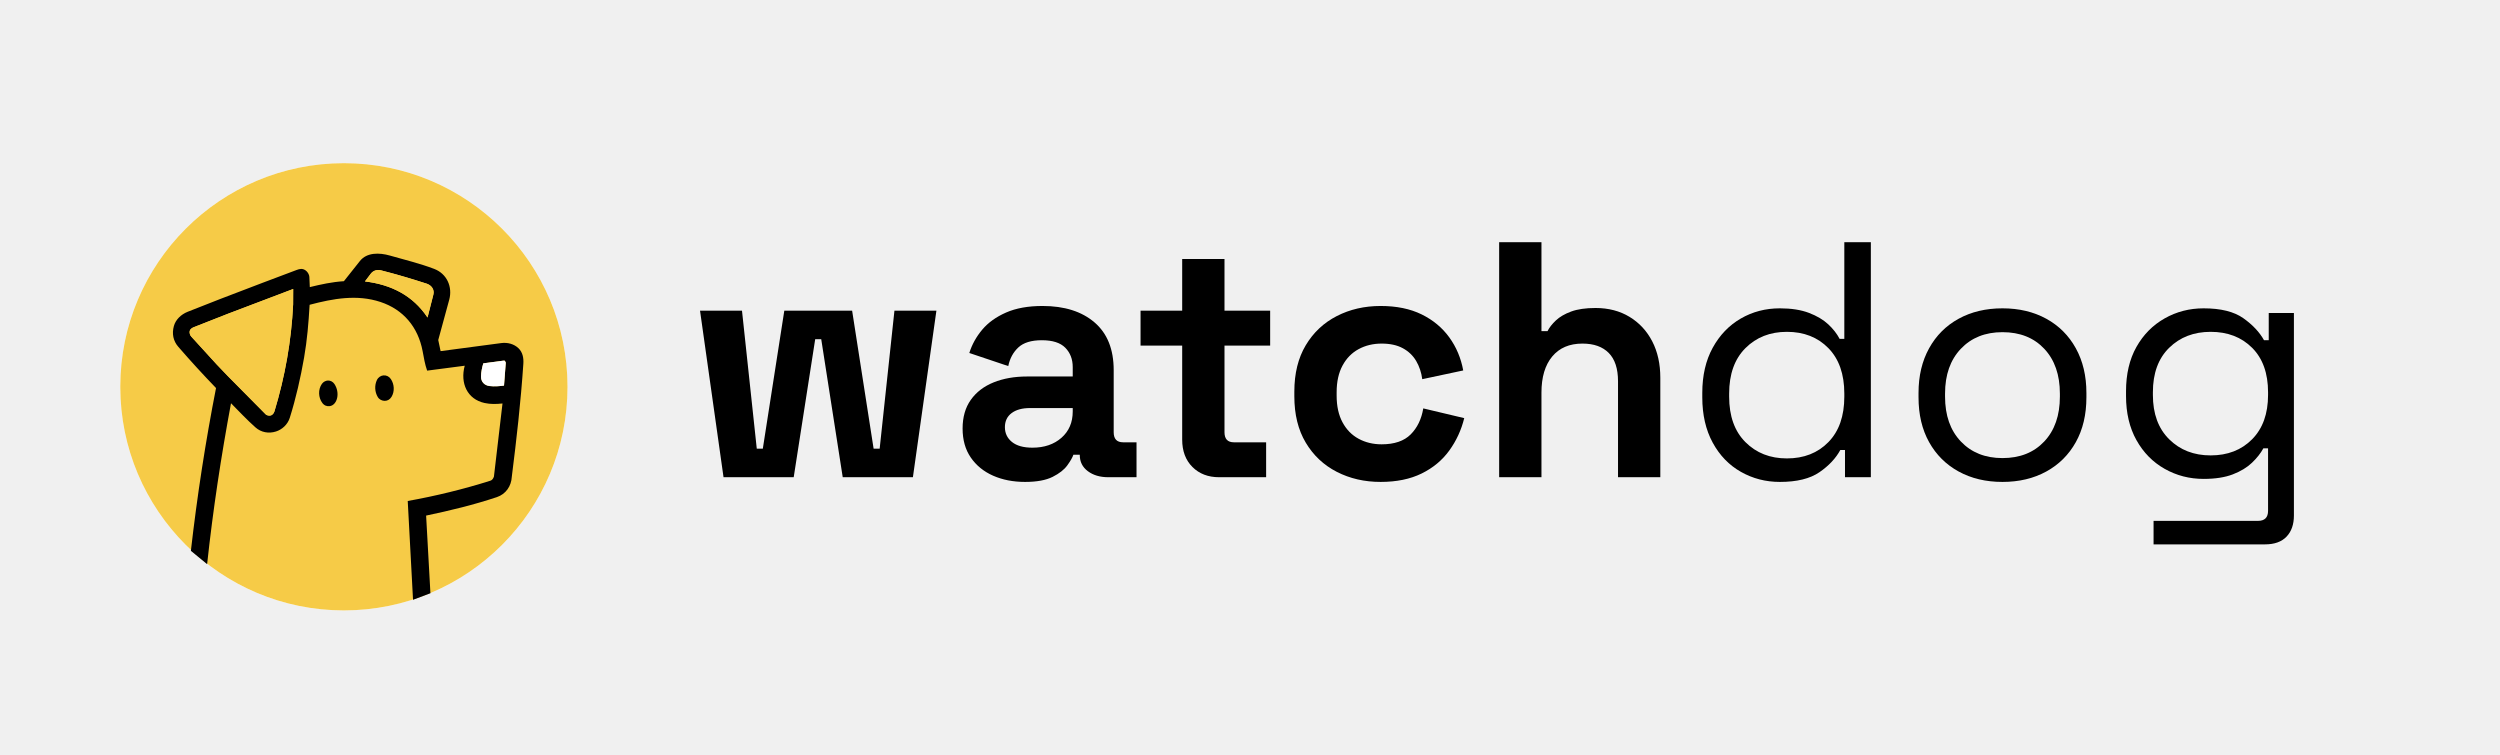
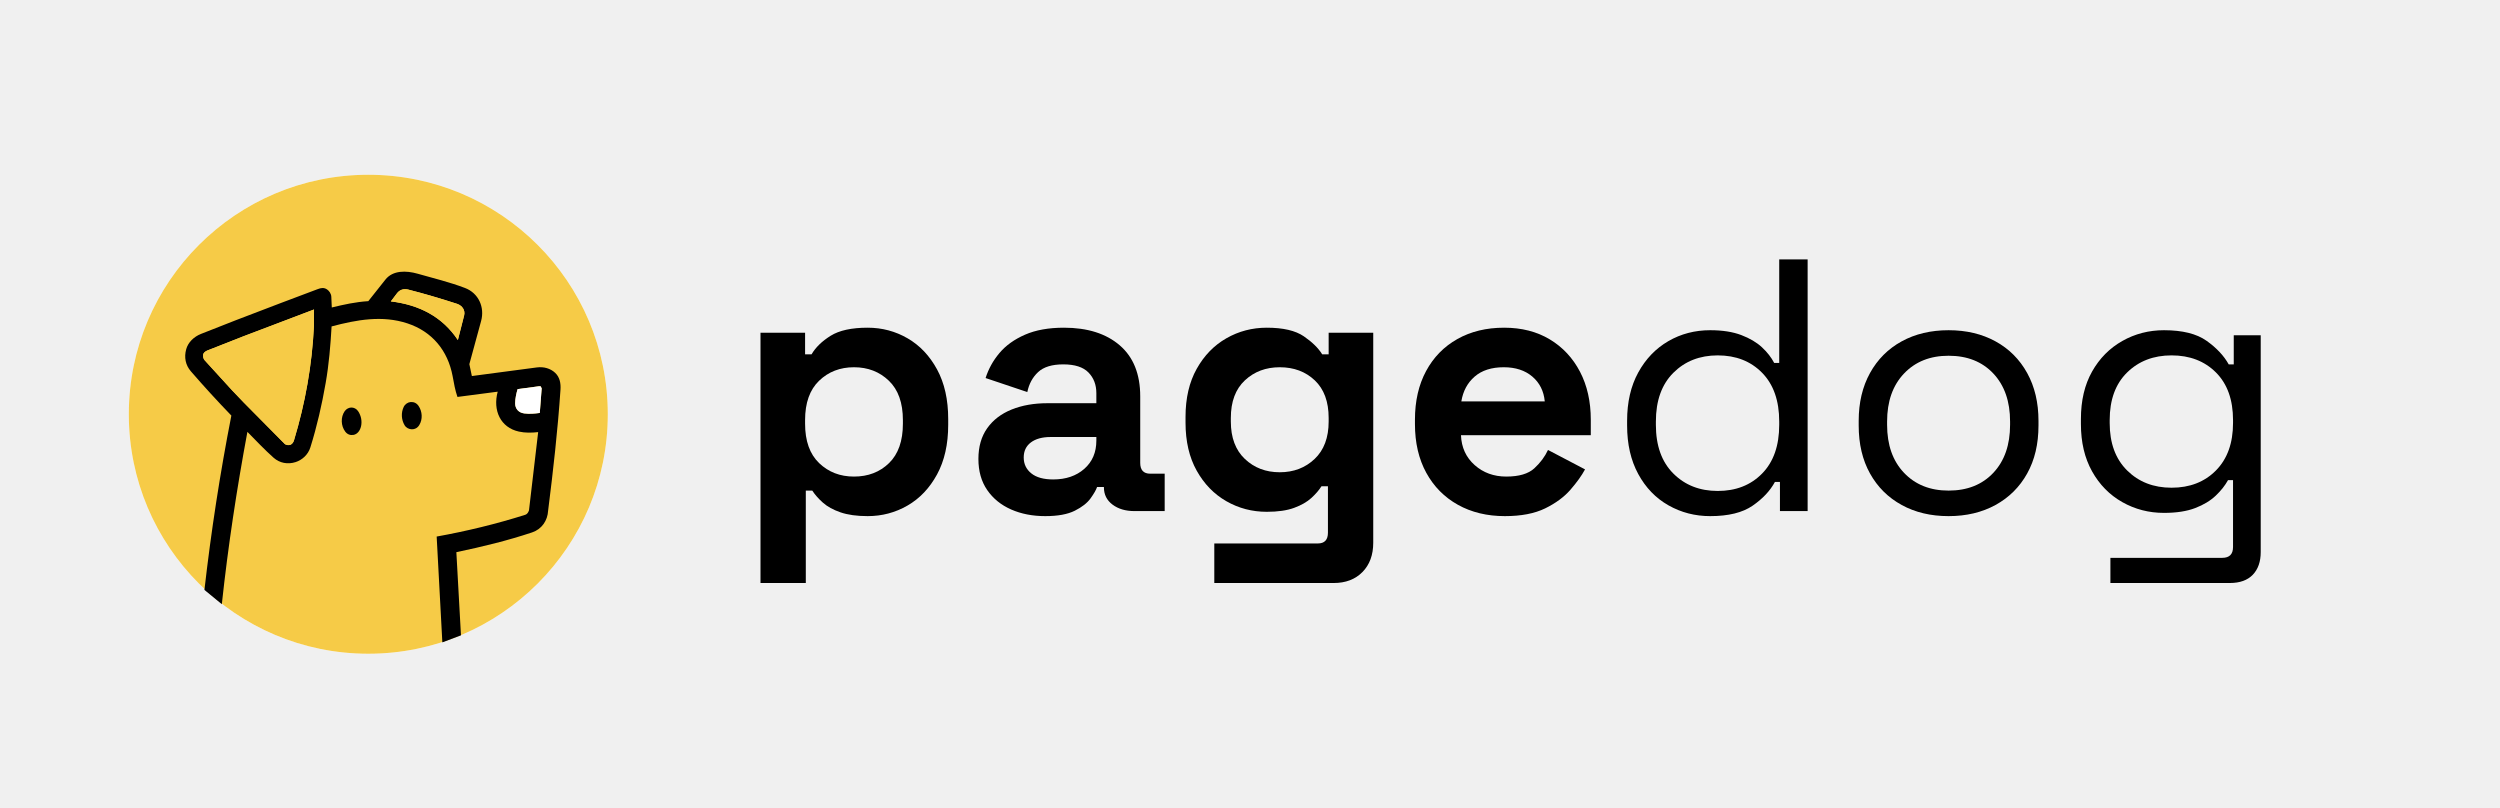
- <svg xmlns="http://www.w3.org/2000/svg" id="Layer_1" version="1.1" viewBox="0 0 6471.688 1952.471">
+ <svg xmlns="http://www.w3.org/2000/svg" id="Layer_1" version="1.1" viewBox="0 0 6042.832 1952.471">
  <defs>
    <style>
      .st0 {
        fill: #f6cb47;
      }

      .st1 {
        fill: #fff;
      }
    </style>
  </defs>
  <g>
    <g>
      <circle class="st1" cx="890.237" cy="1001.287" r="578.867" />
      <circle class="st0" cx="890.237" cy="1001.287" r="578.867" />
    </g>
    <g>
      <path d="M1105.729,959.446c-5.757-16.326-8.47-33.18-11.732-50.522-11.593-61.645-49.43-107.538-109.163-127.274-60.691-20.053-122.497-8.793-183.338,7.353-2.715,46.645-6.341,91.158-14.315,136.752-9.291,53.123-20.989,104.591-36.942,155.534-5.729,18.295-20.471,30.782-35.747,35.667-18.961,6.063-38.553,2.418-53.13-10.544-22.071-19.626-41.808-40.704-63.363-62.536-25.73,138.382-46.58,275.141-61.833,416.557l-42.036-34.538c16.206-142.031,37.802-282.006,65.091-421.4-33.932-35.165-66.21-70.432-97.844-106.965-12.981-14.991-16.797-33.738-11.232-53.646,4.516-16.156,18.187-29.897,35.914-36.864l84.126-33.065,108.117-41.319,89.577-33.756c7.768-2.927,14.925-4.427,22.485.597,5.141,3.416,10.153,10.064,10.495,17.994l1.112,25.757c29.269-7.12,57.751-13.411,88.271-15.296l41.48-52.26c17.85-22.488,50.033-21.981,77.57-14.125,38.661,11.03,77.285,20.333,114.557,34.487,33.241,12.623,48.043,46.859,39.062,79.817l-28.43,104.326,6.085,28.77,157.101-20.832c16.512-2.19,33.084,2.354,44.529,13.382,10.859,10.464,13.596,25.02,12.567,40.318-6.603,98.227-17.565,194.712-29.886,292.482-1.276,24.073-15.344,44.805-38.662,52.586-59.808,19.958-120.327,34.626-183.132,47.8l11.141,200.994-45.025,17.027-13.711-255.77c73.071-13.207,143.802-30.406,214.173-52.599,4.713-1.486,7.358-6.118,8.958-10.624l22.191-189.239c-16.054,1.71-31.013,2.112-46.438-1.249-44.874-9.778-63.591-51.457-51.346-96.498l-97.299,12.723ZM1106.731,821.943l15.104-59.325c3.212-12.615-4.282-23.532-16.399-27.986-39.434-12.782-78.647-24.469-118.757-34.693-11.218-2.859-20.811.661-27.137,9.022l-14.809,19.572c67.751,8.179,124.021,36.335,161.999,93.409ZM589.521,973.303l98.245,99.255c3.508,3.544,10.862,4.051,14.279,2.509,3.793-1.711,6.992-5.479,8.527-10.547,27.247-89.934,43.713-182.463,48.252-276.509l.186-39.947-169.081,64.205-88.502,34.8c-4.909,1.93-9.65,5.777-10.369,9.857-.872,4.947.566,10.525,3.913,14.193l65.702,71.983,28.847,30.199ZM1267.226,999.309c12.772,1.58,25.329.48,37.501-1.183l4.565-59.325-2.159-4.549c-.4-.842-3.863-.66-4.79-.536l-51.243,6.875c-3.119,10.543-5.788,22.601-5.901,34.189-.128,13.173,8.423,22.846,22.026,24.529Z" />
      <path d="M1013.463,1027.411c-4.496,7.307-11.23,10.466-18.054,10.261-6.573-.197-13.585-3.363-17.468-9.862-7.916-13.248-8.811-30.196-2.201-44.087,3.384-7.112,10.346-11.441,16.801-11.939,7.78-.601,14.58,2.573,19.273,9.517,8.901,13.172,10.304,32.043,1.649,46.109Z" />
      <path d="M865.593,993.858c15.497,22.985,7.499,54.273-11.451,57.4-7.609,1.256-14.65-1.368-19.605-7.935-10.61-14.062-11.455-35.098-1.263-49.6,3.817-5.432,10.129-8.477,15.597-8.662,6.424-.217,12.795,2.973,16.722,8.797Z" />
      <path class="st0" d="M589.521,973.303l-28.847-30.199-65.702-71.983c-3.348-3.668-4.785-9.246-3.913-14.193.719-4.08,5.46-7.927,10.369-9.857l88.502-34.8,169.081-64.205-.186,39.947c-4.539,94.047-21.006,186.575-48.252,276.509-1.535,5.068-4.734,8.836-8.527,10.547-3.417,1.541-10.771,1.035-14.279-2.509l-98.245-99.255Z" />
      <path class="st0" d="M1106.731,821.943c-37.977-57.075-94.248-85.231-161.999-93.409l14.809-19.572c6.326-8.361,15.919-11.881,27.137-9.022,40.11,10.223,79.323,21.91,118.757,34.693,12.117,4.454,19.611,15.372,16.399,27.986l-15.104,59.325Z" />
      <path class="st1" d="M1267.226,999.309c-13.603-1.683-22.154-11.356-22.026-24.529.113-11.588,2.781-23.646,5.901-34.189l51.243-6.875c.927-.124,4.39-.307,4.79.536l2.159,4.549-4.565,59.325c-12.172,1.663-24.729,2.763-37.501,1.183Z" />
    </g>
  </g>
  <g>
-     <path d="M1872.986,1235.374l-60.844-431.121h108.649l38.245,357.239h15.646l55.628-357.239h175.577l55.629,357.239h15.646l38.244-357.239h108.649l-60.844,431.121h-181.661l-55.629-357.239h-15.646l-55.628,357.239h-181.662Z" />
-     <path d="M2653.52,1247.543c-30.721,0-58.235-5.365-82.573-16.08-24.337-10.716-43.609-26.361-57.802-46.937-14.205-20.562-21.295-45.633-21.295-75.186s7.09-54.325,21.295-74.316c14.192-19.992,33.899-35.053,59.105-45.198,25.207-10.132,54.026-15.211,86.485-15.211h118.21v-24.337c0-20.277-6.383-36.941-19.122-49.979-12.753-13.038-33.029-19.557-60.844-19.557-27.244,0-47.521,6.234-60.844,18.688-13.337,12.468-22.028,28.548-26.075,48.24l-100.827-33.898c6.954-22.015,18.104-42.156,33.464-60.409,15.347-18.253,35.923-33.029,61.713-44.329,25.777-11.3,57.218-16.949,94.308-16.949,56.783,0,101.696,14.206,134.726,42.59,33.029,28.398,49.544,69.536,49.544,123.426v160.801c0,17.384,8.108,26.076,24.337,26.076h34.769v90.396h-73.013c-21.444,0-39.113-5.216-53.021-15.646-13.907-10.431-20.861-24.338-20.861-41.722v-.869h-16.515c-2.322,6.953-7.537,16.08-15.646,27.38-8.121,11.3-20.86,21.295-38.244,29.987-17.384,8.691-41.151,13.038-71.274,13.038ZM2672.643,1158.884c30.707,0,55.764-8.542,75.185-25.641,19.408-17.085,29.118-39.833,29.118-68.232v-8.692h-110.388c-20.29,0-36.221,4.346-47.806,13.038-11.599,8.692-17.384,20.861-17.384,36.506s6.084,28.398,18.253,38.244c12.169,9.86,29.838,14.776,53.021,14.776Z" />
-     <path d="M3155.907,1235.374c-28.397,0-51.432-8.828-69.101-26.511-17.683-17.669-26.511-41.287-26.511-70.839v-243.375h-107.78v-90.396h107.78v-133.856h109.519v133.856h118.211v90.396h-118.211v224.252c0,17.384,8.108,26.076,24.338,26.076h83.442v90.396h-121.688Z" />
-     <path d="M3573.994,1247.543c-41.722,0-79.531-8.692-113.43-26.076-33.899-17.384-60.708-42.591-80.401-75.62-19.706-33.03-29.552-73.013-29.552-119.949v-12.168c0-46.937,9.846-86.919,29.552-119.949,19.693-33.03,46.502-58.236,80.401-75.62,33.898-17.384,71.708-26.076,113.43-26.076,41.137,0,76.489,7.252,106.041,21.729,29.553,14.491,53.456,34.333,71.709,59.54s30.272,53.754,36.071,85.616l-106.041,22.599c-2.323-17.384-7.538-33.029-15.646-46.937-8.122-13.907-19.558-24.908-34.334-33.029-14.776-8.108-33.179-12.169-55.193-12.169-22.028,0-41.871,4.781-59.54,14.342-17.683,9.561-31.59,23.767-41.722,42.59-10.145,18.837-15.21,41.871-15.21,69.101v8.692c0,27.244,5.065,50.277,15.21,69.101,10.132,18.837,24.039,33.029,41.722,42.59,17.669,9.562,37.512,14.342,59.54,14.342,33.029,0,58.087-8.542,75.186-25.641,17.085-17.085,27.95-39.548,32.595-67.363l106.041,25.207c-7.537,30.72-20.426,58.67-38.679,83.877s-42.156,45.062-71.709,59.54c-29.552,14.478-64.904,21.73-106.041,21.73Z" />
-     <path d="M3880.818,1235.374v-608.437h109.519v230.336h15.646c4.631-9.262,11.87-18.538,21.729-27.814,9.847-9.262,23.034-16.949,39.549-23.033,16.515-6.084,37.511-9.127,63.017-9.127,33.6,0,63.017,7.687,88.223,23.034,25.207,15.36,44.764,36.506,58.671,63.451,13.907,26.945,20.86,58.386,20.86,94.308v257.282h-109.519v-248.59c0-32.445-7.972-56.783-23.902-73.012-15.944-16.216-38.68-24.337-68.231-24.337-33.614,0-59.689,11.164-78.228,33.464-18.553,22.314-27.814,53.456-27.814,93.438v219.038h-109.519Z" />
-     <path d="M4607.462,1247.543c-36.506,0-70.119-8.692-100.826-26.076-30.721-17.384-55.059-42.591-73.013-75.62-17.968-33.03-26.945-72.144-26.945-117.341v-11.3c0-45.198,8.978-84.162,26.945-116.907,17.954-32.73,42.156-57.937,72.578-75.62,30.422-17.669,64.171-26.511,101.261-26.511,29.553,0,54.61,3.912,75.186,11.734,20.562,7.823,37.226,17.683,49.979,29.553,12.739,11.883,22.599,24.487,29.553,37.81h12.169v-250.328h68.666v608.437h-66.928v-70.405h-12.169c-11.599,21.445-29.553,40.567-53.89,57.367-24.338,16.8-58.535,25.207-102.565,25.207ZM4625.715,1186.699c44.03,0,79.816-14.043,107.346-42.156,27.516-28.099,41.287-67.362,41.287-117.775v-7.823c0-50.413-13.771-89.663-41.287-117.775-27.529-28.1-63.315-42.156-107.346-42.156-43.46,0-79.246,14.057-107.346,42.156-28.112,28.113-42.155,67.362-42.155,117.775v7.823c0,50.413,14.043,89.676,42.155,117.775,28.1,28.113,63.886,42.156,107.346,42.156Z" />
-     <path d="M5183.735,1247.543c-42.89,0-80.699-8.991-113.43-26.945-32.744-17.954-58.236-43.311-76.489-76.055-18.253-32.73-27.38-71.41-27.38-116.037v-11.3c0-44.03,9.127-82.573,27.38-115.603,18.253-33.03,43.745-58.521,76.489-76.489,32.73-17.955,70.54-26.945,113.43-26.945,42.876,0,80.686,8.991,113.43,26.945,32.73,17.968,58.236,43.459,76.489,76.489,18.253,33.029,27.38,71.573,27.38,115.603v11.3c0,44.627-9.127,83.307-27.38,116.037-18.253,32.745-43.759,58.101-76.489,76.055-32.744,17.954-70.554,26.945-113.43,26.945ZM5183.735,1185.83c45.198,0,81.27-14.342,108.215-43.025,26.945-28.683,40.417-67.362,40.417-116.037v-7.823c0-48.675-13.472-87.354-40.417-116.037-26.945-28.684-63.017-43.025-108.215-43.025-44.628,0-80.55,14.342-107.78,43.025-27.243,28.683-40.852,67.362-40.852,116.037v7.823c0,48.675,13.608,87.354,40.852,116.037,27.23,28.684,63.152,43.025,107.78,43.025Z" />
-     <path d="M5503.596,1025.028v-12.168c0-44.614,8.978-82.859,26.945-114.734,17.954-31.861,42.292-56.498,73.013-73.881,30.707-17.384,64.32-26.076,100.826-26.076,44.614,0,78.947,8.556,103,25.642,24.038,17.099,41.856,36.071,53.455,56.932h12.169v-70.405h65.189v524.125c0,23.17-6.383,41.423-19.122,54.76-12.753,13.323-31.291,19.991-55.629,19.991h-288.572v-60.844h270.319c17.384,0,26.076-8.691,26.076-26.075v-161.671h-12.169c-6.954,12.753-16.813,25.207-29.553,37.375-12.753,12.169-29.268,22.165-49.544,29.987-20.29,7.823-45.497,11.734-75.62,11.734-36.506,0-70.119-8.692-100.826-26.076-30.721-17.384-55.059-42.156-73.013-74.316-17.968-32.16-26.945-70.255-26.945-114.299ZM5722.633,1178.876c44.03,0,79.816-13.907,107.346-41.721,27.516-27.814,41.287-66.059,41.287-114.734v-6.954c0-49.245-13.771-87.639-41.287-115.168-27.529-27.515-63.315-41.287-107.346-41.287-43.46,0-79.246,13.771-107.346,41.287-28.112,27.529-42.155,65.923-42.155,115.168v6.954c0,48.675,14.043,86.919,42.155,114.734,28.1,27.814,63.886,41.721,107.346,41.721Z" />
+     <path d="M1838.219,1409.213v-604.96h107.78v52.152h15.646c9.846-16.8,25.206-31.726,46.067-44.764,20.86-13.038,50.698-19.557,89.526-19.557,34.769,0,66.929,8.556,96.48,25.641,29.553,17.099,53.307,42.156,71.274,75.185,17.954,33.03,26.945,73.013,26.945,119.949v13.907c0,46.936-8.991,86.919-26.945,119.949-17.968,33.029-41.722,58.101-71.274,75.186-29.552,17.085-61.712,25.642-96.48,25.642-26.075,0-47.955-3.043-65.624-9.127-17.683-6.084-31.875-13.907-42.591-23.469-10.729-9.561-19.271-19.258-25.641-29.118h-15.646v223.383h-109.519ZM2064.209,1151.931c34.184,0,62.433-10.865,84.747-32.595,22.3-21.73,33.464-53.456,33.464-95.177v-8.692c0-41.721-11.3-73.447-33.898-95.177-22.6-21.73-50.713-32.595-84.312-32.595-33.613,0-61.713,10.865-84.312,32.595-22.6,21.73-33.898,53.456-33.898,95.177v8.692c0,41.721,11.299,73.447,33.898,95.177,22.599,21.73,50.698,32.595,84.312,32.595Z" />
+     <path d="M2526.607,1247.543c-30.721,0-58.235-5.365-82.573-16.08-24.337-10.716-43.609-26.361-57.802-46.937-14.205-20.562-21.295-45.633-21.295-75.186s7.09-54.325,21.295-74.316c14.192-19.992,33.899-35.053,59.105-45.198,25.207-10.132,54.026-15.211,86.485-15.211h118.21v-24.337c0-20.277-6.383-36.941-19.122-49.979-12.753-13.038-33.029-19.557-60.844-19.557-27.244,0-47.521,6.234-60.844,18.688-13.337,12.468-22.028,28.548-26.075,48.24l-100.827-33.898c6.954-22.015,18.104-42.156,33.464-60.409,15.347-18.253,35.923-33.029,61.713-44.329,25.777-11.3,57.218-16.949,94.308-16.949,56.783,0,101.696,14.206,134.726,42.59,33.029,28.398,49.544,69.536,49.544,123.426v160.801c0,17.384,8.108,26.076,24.337,26.076h34.769v90.396h-73.013c-21.444,0-39.113-5.216-53.021-15.646-13.907-10.431-20.861-24.338-20.861-41.722v-.869h-16.515c-2.322,6.953-7.537,16.08-15.646,27.38-8.121,11.3-20.86,21.295-38.244,29.987-17.384,8.691-41.151,13.038-71.274,13.038ZM2545.73,1158.884c30.707,0,55.764-8.542,75.185-25.641,19.408-17.085,29.118-39.833,29.118-68.232v-8.692h-110.388c-20.29,0-36.221,4.346-47.806,13.038-11.599,8.692-17.384,20.861-17.384,36.506s6.084,28.398,18.253,38.244c12.169,9.86,29.838,14.776,53.021,14.776Z" />
+     <path d="M2865.588,1021.552v-13.907c0-45.198,8.977-83.877,26.944-116.038,17.954-32.16,41.857-56.783,71.709-73.881,29.838-17.085,62.433-25.641,97.784-25.641,39.399,0,69.237,6.954,89.527,20.86,20.276,13.907,35.053,28.398,44.329,43.46h15.646v-52.152h107.779v507.61c0,29.553-8.691,53.156-26.075,70.839-17.384,17.67-40.567,26.511-69.536,26.511h-288.572v-95.611h250.328c16.216,0,24.337-8.692,24.337-26.076v-112.126h-15.646c-5.799,9.276-13.906,18.688-24.337,28.25-10.431,9.561-24.338,17.533-41.722,23.902-17.384,6.384-39.412,9.562-66.059,9.562-35.352,0-67.946-8.543-97.784-25.642-29.852-17.085-53.755-41.721-71.709-73.881-17.968-32.161-26.944-70.839-26.944-116.038ZM3093.316,1141.5c33.6,0,61.713-10.715,84.312-32.16,22.6-21.431,33.899-51.568,33.899-90.396v-8.692c0-39.399-11.164-69.671-33.465-90.831-22.313-21.146-50.562-31.726-84.746-31.726-33.613,0-61.713,10.58-84.312,31.726-22.6,21.159-33.898,51.432-33.898,90.831v8.692c0,38.829,11.299,68.965,33.898,90.396,22.599,21.445,50.698,32.16,84.312,32.16Z" />
+     <path d="M3637.42,1247.543c-42.889,0-80.699-9.127-113.43-27.38-32.744-18.253-58.236-44.031-76.489-77.359-18.253-33.314-27.379-72.578-27.379-117.776v-10.43c0-45.198,8.977-84.448,26.944-117.776,17.954-33.314,43.161-59.105,75.62-77.358,32.445-18.253,70.106-27.379,112.995-27.379,42.292,0,79.097,9.425,110.388,28.249,31.291,18.837,55.629,44.913,73.013,78.228,17.384,33.328,26.076,72.007,26.076,116.038v37.375h-313.779c1.154,29.552,12.168,53.604,33.029,72.143,20.86,18.552,46.353,27.814,76.489,27.814,30.707,0,53.306-6.655,67.797-19.991,14.478-13.323,25.492-28.1,33.029-44.329l89.527,46.937c-8.122,15.075-19.856,31.44-35.203,49.109-15.36,17.684-35.786,32.745-61.277,45.198-25.506,12.454-57.951,18.688-97.351,18.688ZM3532.248,970.269h201.652c-2.322-24.908-12.317-44.899-29.986-59.974-17.684-15.062-40.717-22.599-69.102-22.599-29.553,0-53.021,7.538-70.404,22.599-17.384,15.075-28.113,35.066-32.16,59.974Z" />
+     <path d="M4133.727,1247.543c-36.506,0-70.119-8.692-100.826-26.076-30.721-17.384-55.059-42.591-73.013-75.62-17.968-33.03-26.945-72.144-26.945-117.341v-11.3c0-45.198,8.978-84.162,26.945-116.907,17.954-32.73,42.156-57.937,72.578-75.62,30.422-17.669,64.171-26.511,101.261-26.511,29.553,0,54.61,3.912,75.186,11.734,20.562,7.823,37.226,17.683,49.979,29.553,12.739,11.883,22.599,24.487,29.553,37.81h12.169v-250.328h68.666v608.437h-66.928v-70.405h-12.169c-11.599,21.445-29.553,40.567-53.89,57.367-24.338,16.8-58.535,25.207-102.565,25.207ZM4151.979,1186.699c44.03,0,79.816-14.043,107.346-42.156,27.516-28.099,41.287-67.362,41.287-117.775v-7.823c0-50.413-13.771-89.663-41.287-117.775-27.529-28.1-63.315-42.156-107.346-42.156-43.46,0-79.246,14.057-107.346,42.156-28.112,28.113-42.155,67.362-42.155,117.775v7.823c0,50.413,14.043,89.676,42.155,117.775,28.1,28.113,63.886,42.156,107.346,42.156Z" />
+     <path d="M4710,1247.543c-42.89,0-80.699-8.991-113.43-26.945-32.744-17.954-58.236-43.311-76.489-76.055-18.253-32.73-27.38-71.41-27.38-116.037v-11.3c0-44.03,9.127-82.573,27.38-115.603,18.253-33.03,43.745-58.521,76.489-76.489,32.73-17.955,70.54-26.945,113.43-26.945,42.876,0,80.686,8.991,113.43,26.945,32.73,17.968,58.236,43.459,76.489,76.489,18.253,33.029,27.38,71.573,27.38,115.603v11.3c0,44.627-9.127,83.307-27.38,116.037-18.253,32.745-43.759,58.101-76.489,76.055-32.744,17.954-70.554,26.945-113.43,26.945ZM4710,1185.83c45.198,0,81.27-14.342,108.215-43.025,26.945-28.683,40.417-67.362,40.417-116.037v-7.823c0-48.675-13.472-87.354-40.417-116.037-26.945-28.684-63.017-43.025-108.215-43.025-44.628,0-80.55,14.342-107.78,43.025-27.243,28.683-40.852,67.362-40.852,116.037v7.823c0,48.675,13.608,87.354,40.852,116.037,27.23,28.684,63.152,43.025,107.78,43.025Z" />
+     <path d="M5029.859,1025.028v-12.168c0-44.614,8.978-82.859,26.945-114.734,17.954-31.861,42.292-56.498,73.013-73.881,30.707-17.384,64.32-26.076,100.826-26.076,44.614,0,78.947,8.556,103,25.642,24.038,17.099,41.856,36.071,53.455,56.932h12.169v-70.405h65.189v524.125c0,23.17-6.383,41.423-19.122,54.76-12.753,13.323-31.291,19.991-55.629,19.991h-288.572v-60.844h270.319c17.384,0,26.076-8.691,26.076-26.075v-161.671h-12.169c-6.954,12.753-16.813,25.207-29.553,37.375-12.753,12.169-29.268,22.165-49.544,29.987-20.29,7.823-45.497,11.734-75.62,11.734-36.506,0-70.119-8.692-100.826-26.076-30.721-17.384-55.059-42.156-73.013-74.316-17.968-32.16-26.945-70.255-26.945-114.299ZM5248.896,1178.876c44.03,0,79.816-13.907,107.346-41.721,27.516-27.814,41.287-66.059,41.287-114.734v-6.954c0-49.245-13.771-87.639-41.287-115.168-27.529-27.515-63.315-41.287-107.346-41.287-43.46,0-79.246,13.771-107.346,41.287-28.112,27.529-42.155,65.923-42.155,115.168v6.954c0,48.675,14.043,86.919,42.155,114.734,28.1,27.814,63.886,41.721,107.346,41.721Z" />
  </g>
</svg>
